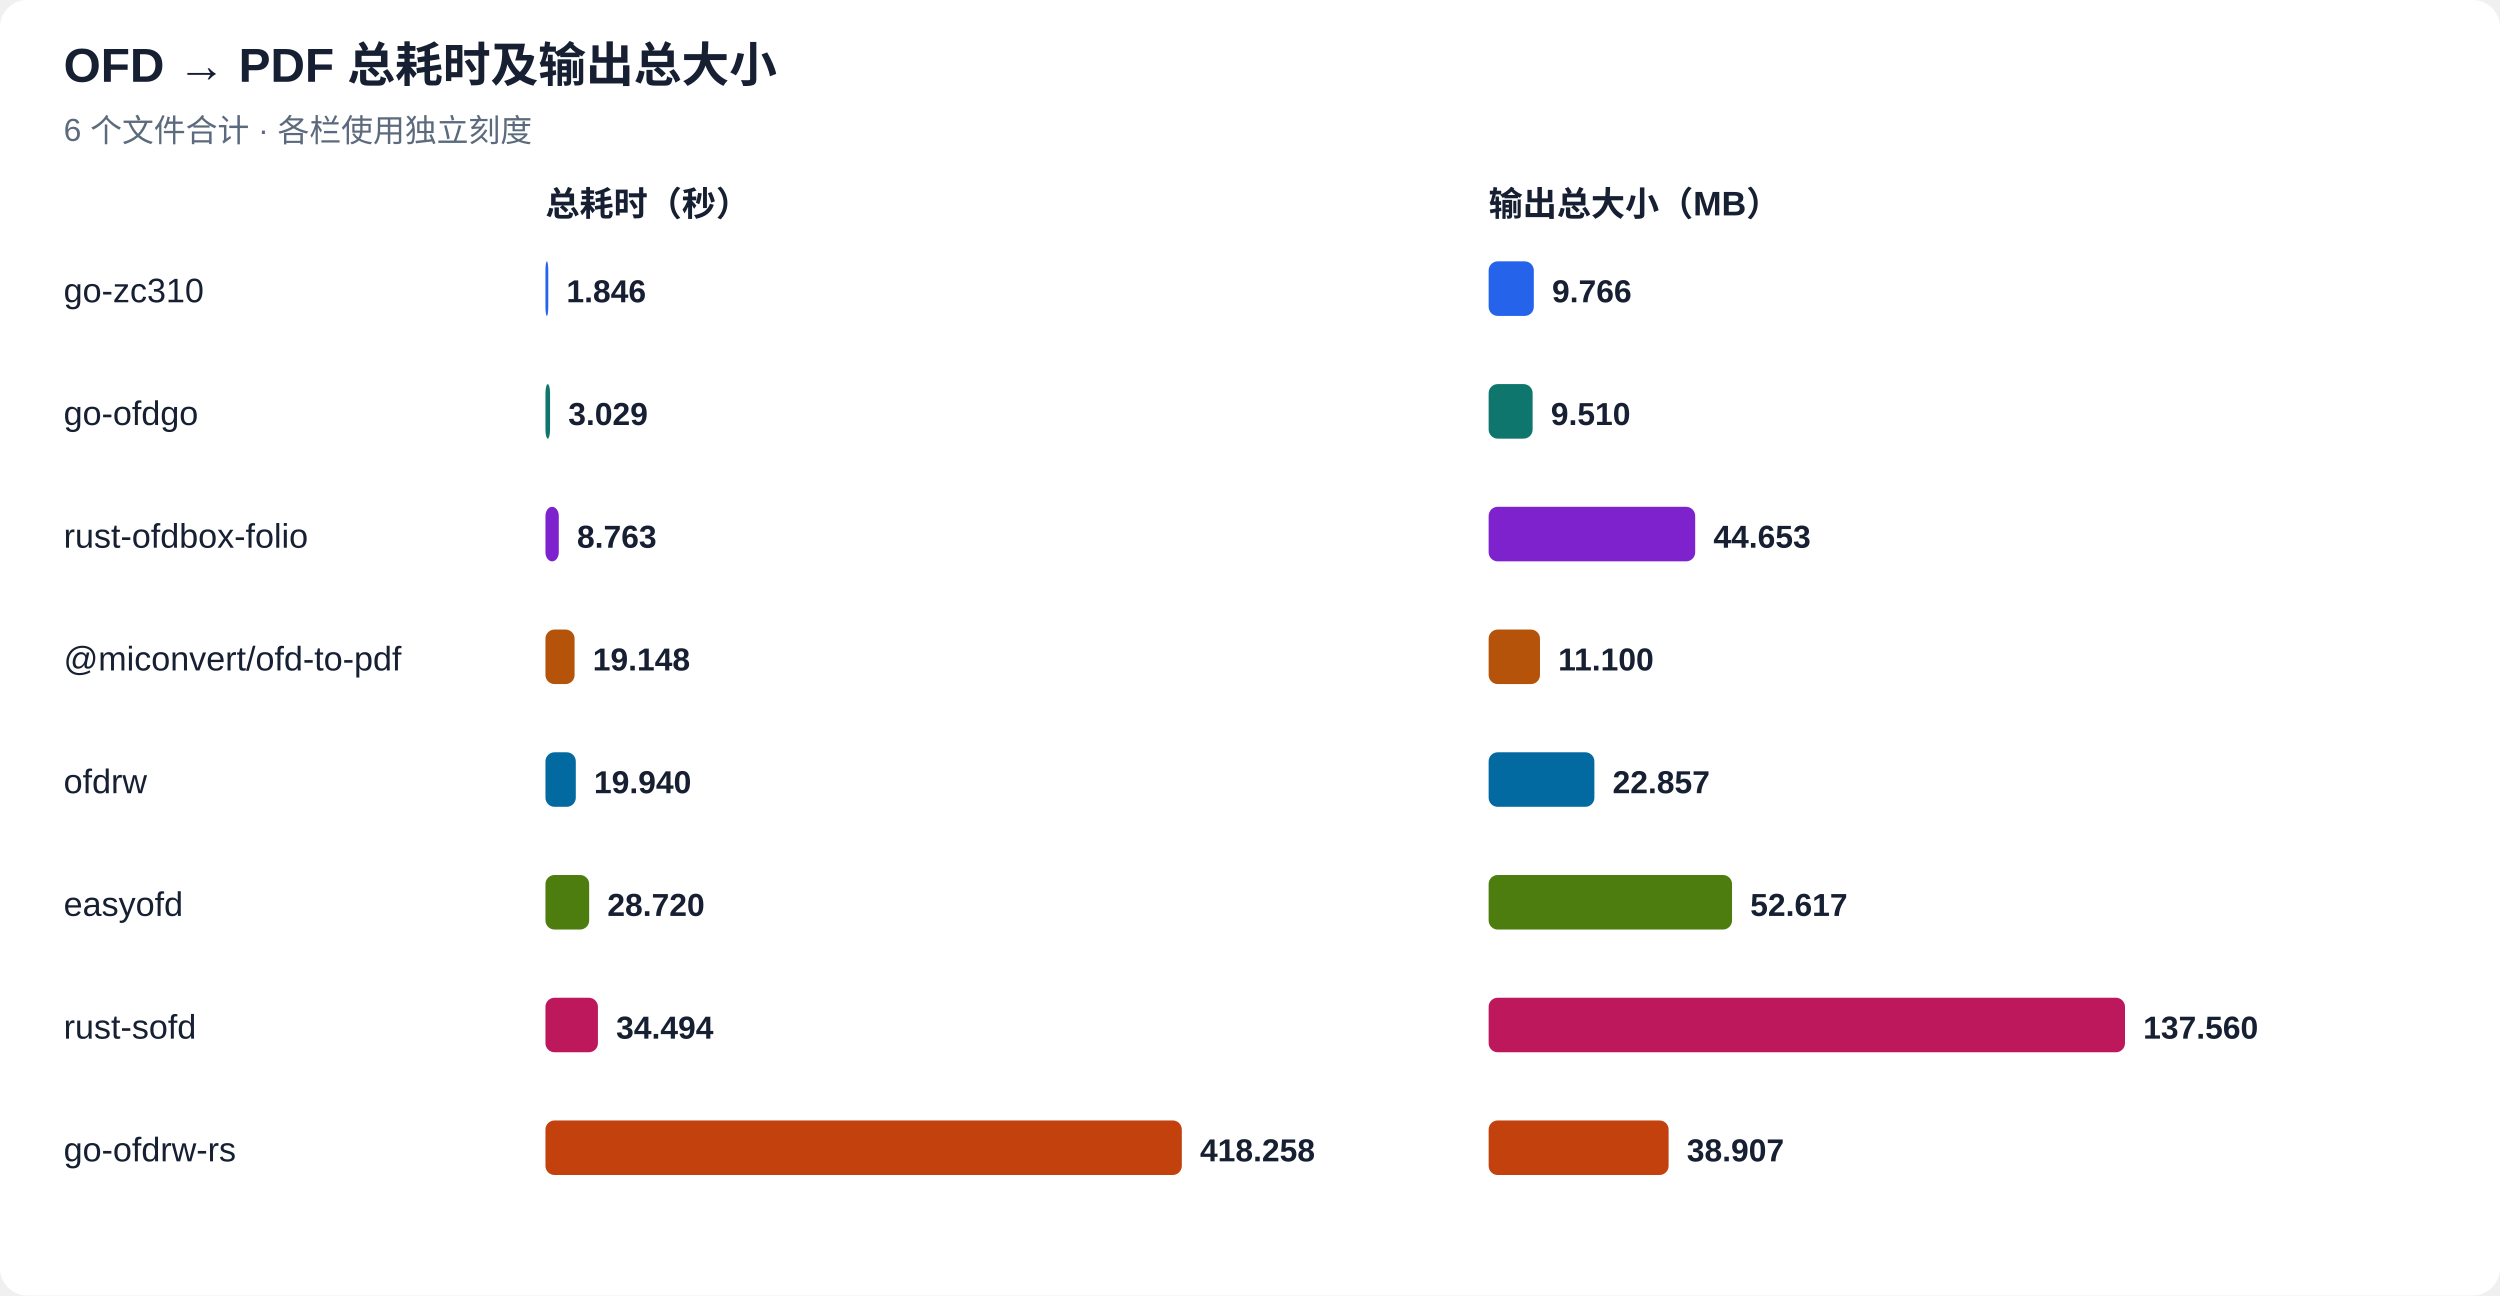
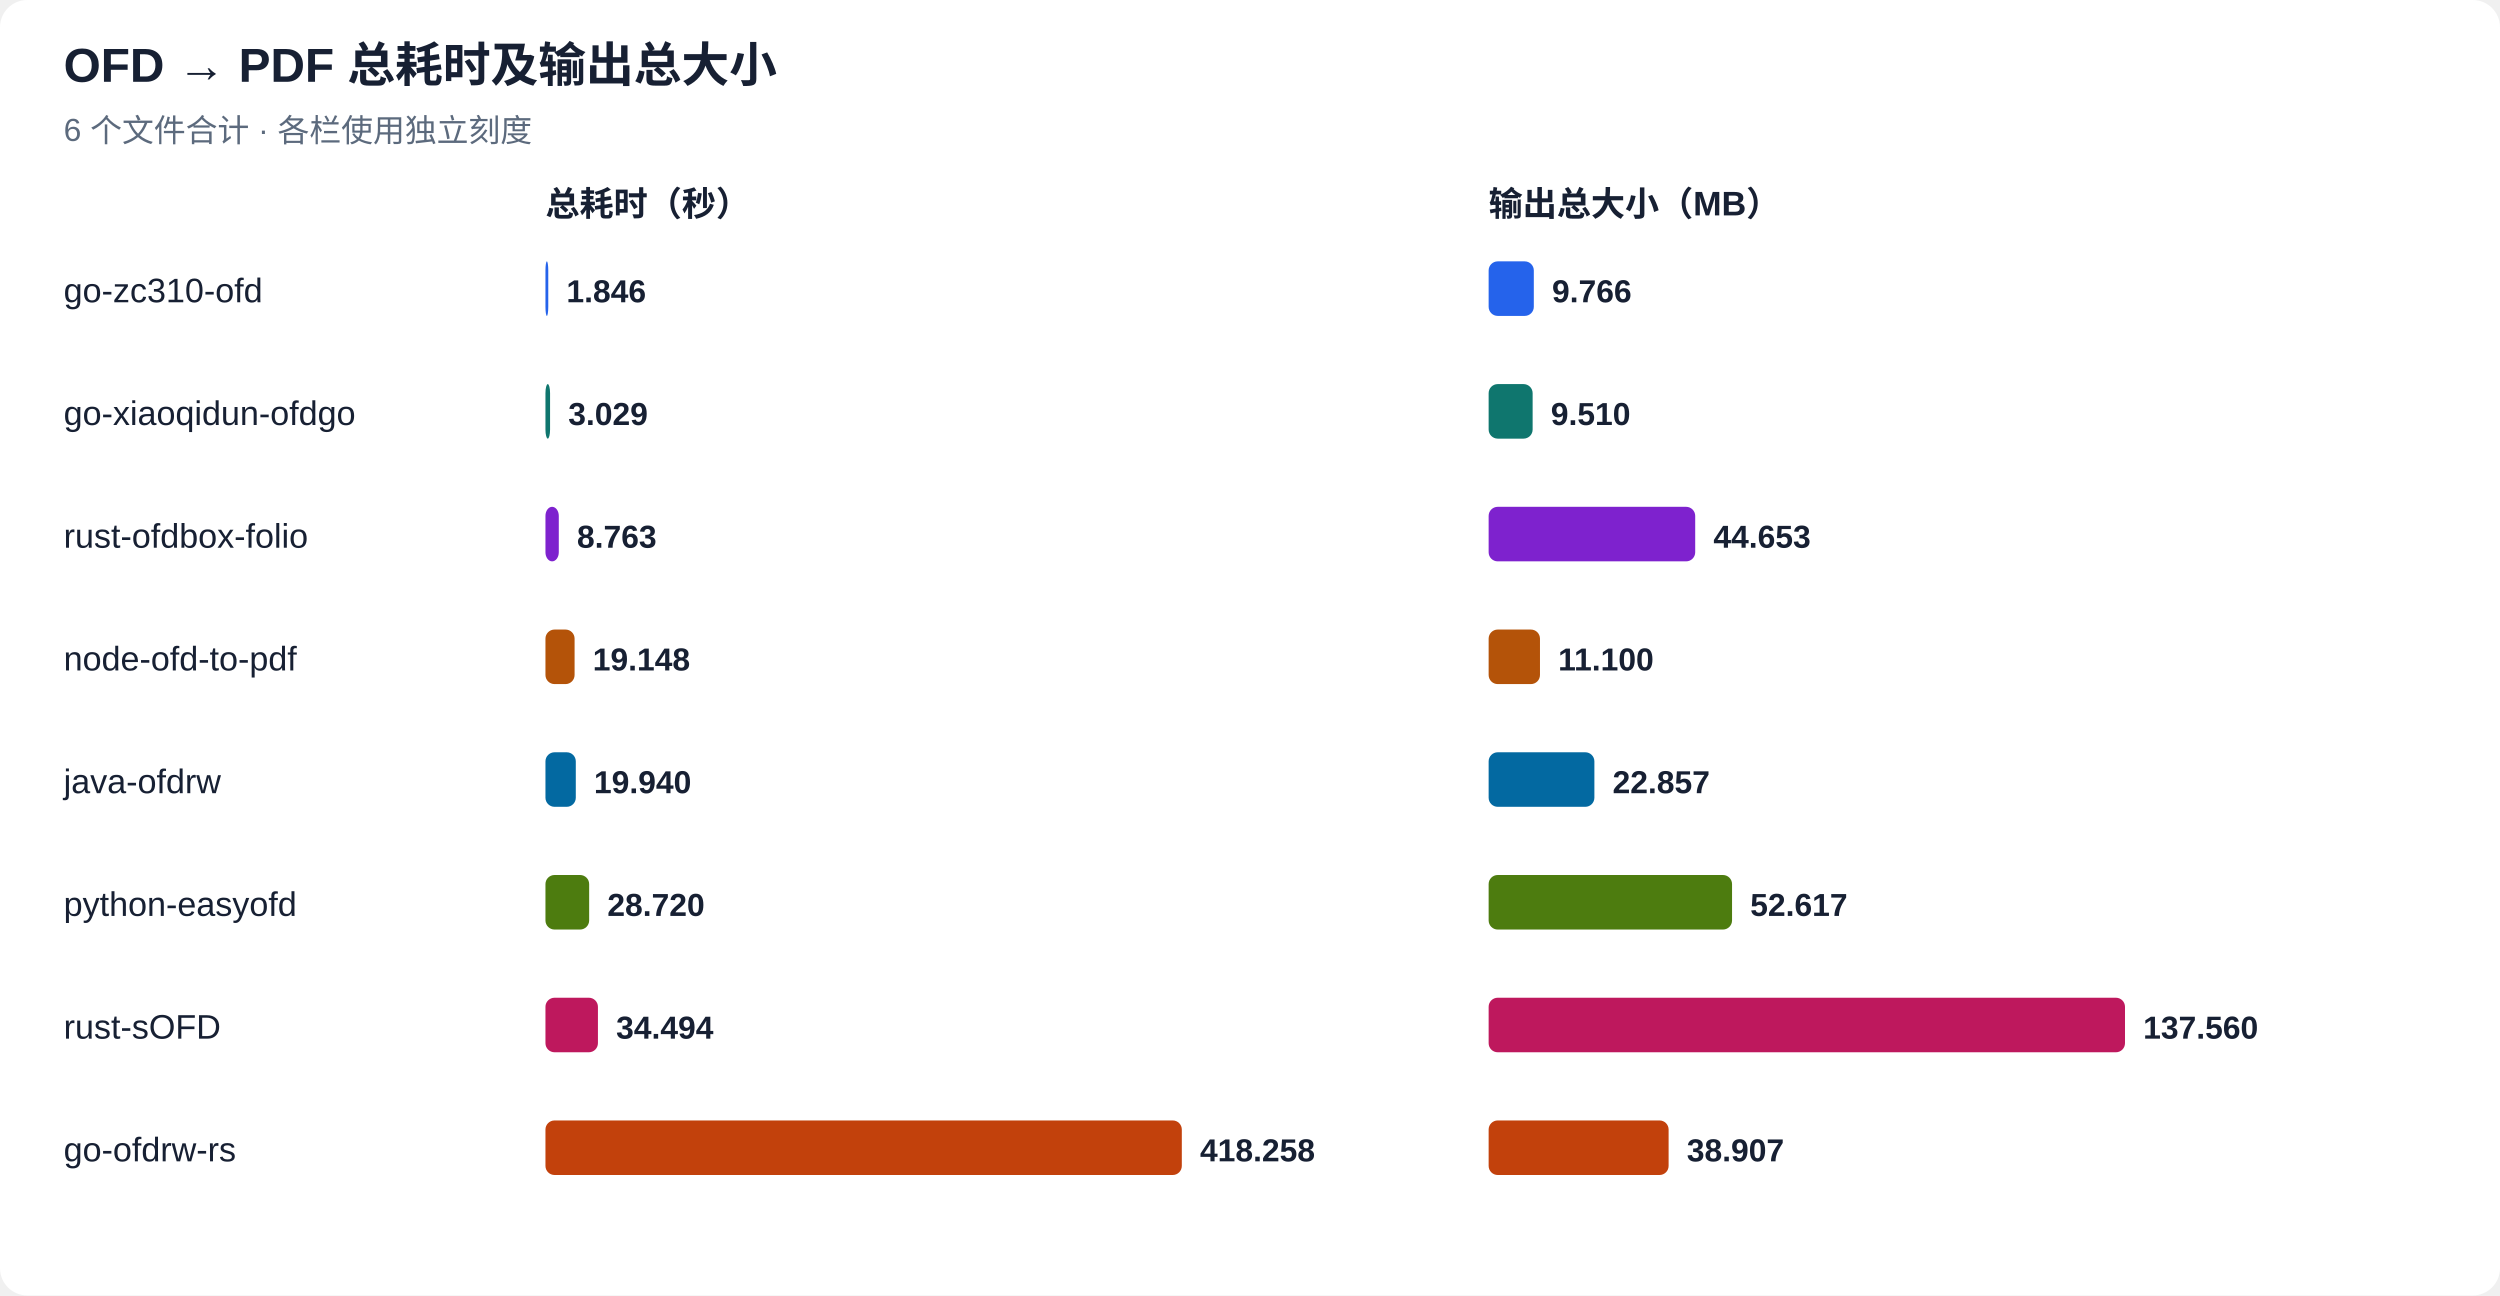
<svg xmlns="http://www.w3.org/2000/svg" width="1100" height="570" viewBox="0 0 1100 570" role="img" aria-labelledby="title desc">
  <rect width="1100" height="570" rx="12" fill="#ffffff" />
  <g font-family="Arial, 'Noto Sans CJK SC', sans-serif" fill="#172033">
    <text x="28" y="36" font-size="21" font-weight="700">OFD → PDF 总耗时及输出总大小</text>
    <text x="28" y="62" font-size="14" fill="#5c6a7d">6 个文件合计 · 各栏使用独立刻度</text>
    <text x="240" y="95" font-size="15" font-weight="700">总耗时（秒）</text>
    <text x="655" y="95" font-size="15" font-weight="700">输出总大小（MB）</text>
-     <text x="28" y="133" font-size="15">go-zc310</text>
+     <text x="28" y="133" font-size="15">go-zc310-ofd</text>
    <rect x="240" y="115" width="1.24" height="24" rx="4" fill="#2563eb" />
    <text x="249.24" y="133" font-size="14" font-weight="700">1.846</text>
    <rect x="655" y="115" width="19.88" height="24" rx="4" fill="#2563eb" />
    <text x="682.88" y="133" font-size="14" font-weight="700">9.766</text>
-     <text x="28" y="187" font-size="15">go-ofdgo</text>
+     <text x="28" y="187" font-size="15">go-xiaoqidun-ofdgo</text>
    <rect x="240" y="169" width="2.03" height="24" rx="4" fill="#0f766e" />
    <text x="250.03" y="187" font-size="14" font-weight="700">3.029</text>
    <rect x="655" y="169" width="19.36" height="24" rx="4" fill="#0f766e" />
    <text x="682.36" y="187" font-size="14" font-weight="700">9.510</text>
    <text x="28" y="241" font-size="15">rust-ofdbox-folio</text>
    <rect x="240" y="223" width="5.87" height="24" rx="4" fill="#7e22ce" />
    <text x="253.87" y="241" font-size="14" font-weight="700">8.763</text>
    <rect x="655" y="223" width="90.89" height="24" rx="4" fill="#7e22ce" />
    <text x="753.89" y="241" font-size="14" font-weight="700">44.653</text>
-     <text x="28" y="295" font-size="15">@miconvert/ofd-to-pdf</text>
+     <text x="28" y="295" font-size="15">node-ofd-to-pdf</text>
    <rect x="240" y="277" width="12.82" height="24" rx="4" fill="#b45309" />
    <text x="260.82" y="295" font-size="14" font-weight="700">19.148</text>
    <rect x="655" y="277" width="22.59" height="24" rx="4" fill="#b45309" />
    <text x="685.59" y="295" font-size="14" font-weight="700">11.100</text>
-     <text x="28" y="349" font-size="15">ofdrw</text>
+     <text x="28" y="349" font-size="15">java-ofdrw</text>
    <rect x="240" y="331" width="13.35" height="24" rx="4" fill="#0369a1" />
    <text x="261.35" y="349" font-size="14" font-weight="700">19.940</text>
    <rect x="655" y="331" width="46.53" height="24" rx="4" fill="#0369a1" />
    <text x="709.53" y="349" font-size="14" font-weight="700">22.857</text>
-     <text x="28" y="403" font-size="15">easyofd</text>
+     <text x="28" y="403" font-size="15">python-easyofd</text>
    <rect x="240" y="385" width="19.23" height="24" rx="4" fill="#4d7c0f" />
    <text x="267.23" y="403" font-size="14" font-weight="700">28.720</text>
    <rect x="655" y="385" width="107.10" height="24" rx="4" fill="#4d7c0f" />
    <text x="770.10" y="403" font-size="14" font-weight="700">52.617</text>
-     <text x="28" y="457" font-size="15">rust-sofd</text>
+     <text x="28" y="457" font-size="15">rust-sOFD</text>
    <rect x="240" y="439" width="23.09" height="24" rx="4" fill="#be185d" />
    <text x="271.09" y="457" font-size="14" font-weight="700">34.494</text>
    <rect x="655" y="439" width="280.00" height="24" rx="4" fill="#be185d" />
    <text x="943.00" y="457" font-size="14" font-weight="700">137.560</text>
    <text x="28" y="511" font-size="15">go-ofdrw-rs</text>
    <rect x="240" y="493" width="280.00" height="24" rx="4" fill="#c2410c" />
    <text x="528.00" y="511" font-size="14" font-weight="700">418.258</text>
    <rect x="655" y="493" width="79.19" height="24" rx="4" fill="#c2410c" />
    <text x="742.19" y="511" font-size="14" font-weight="700">38.907</text>
  </g>
</svg>
